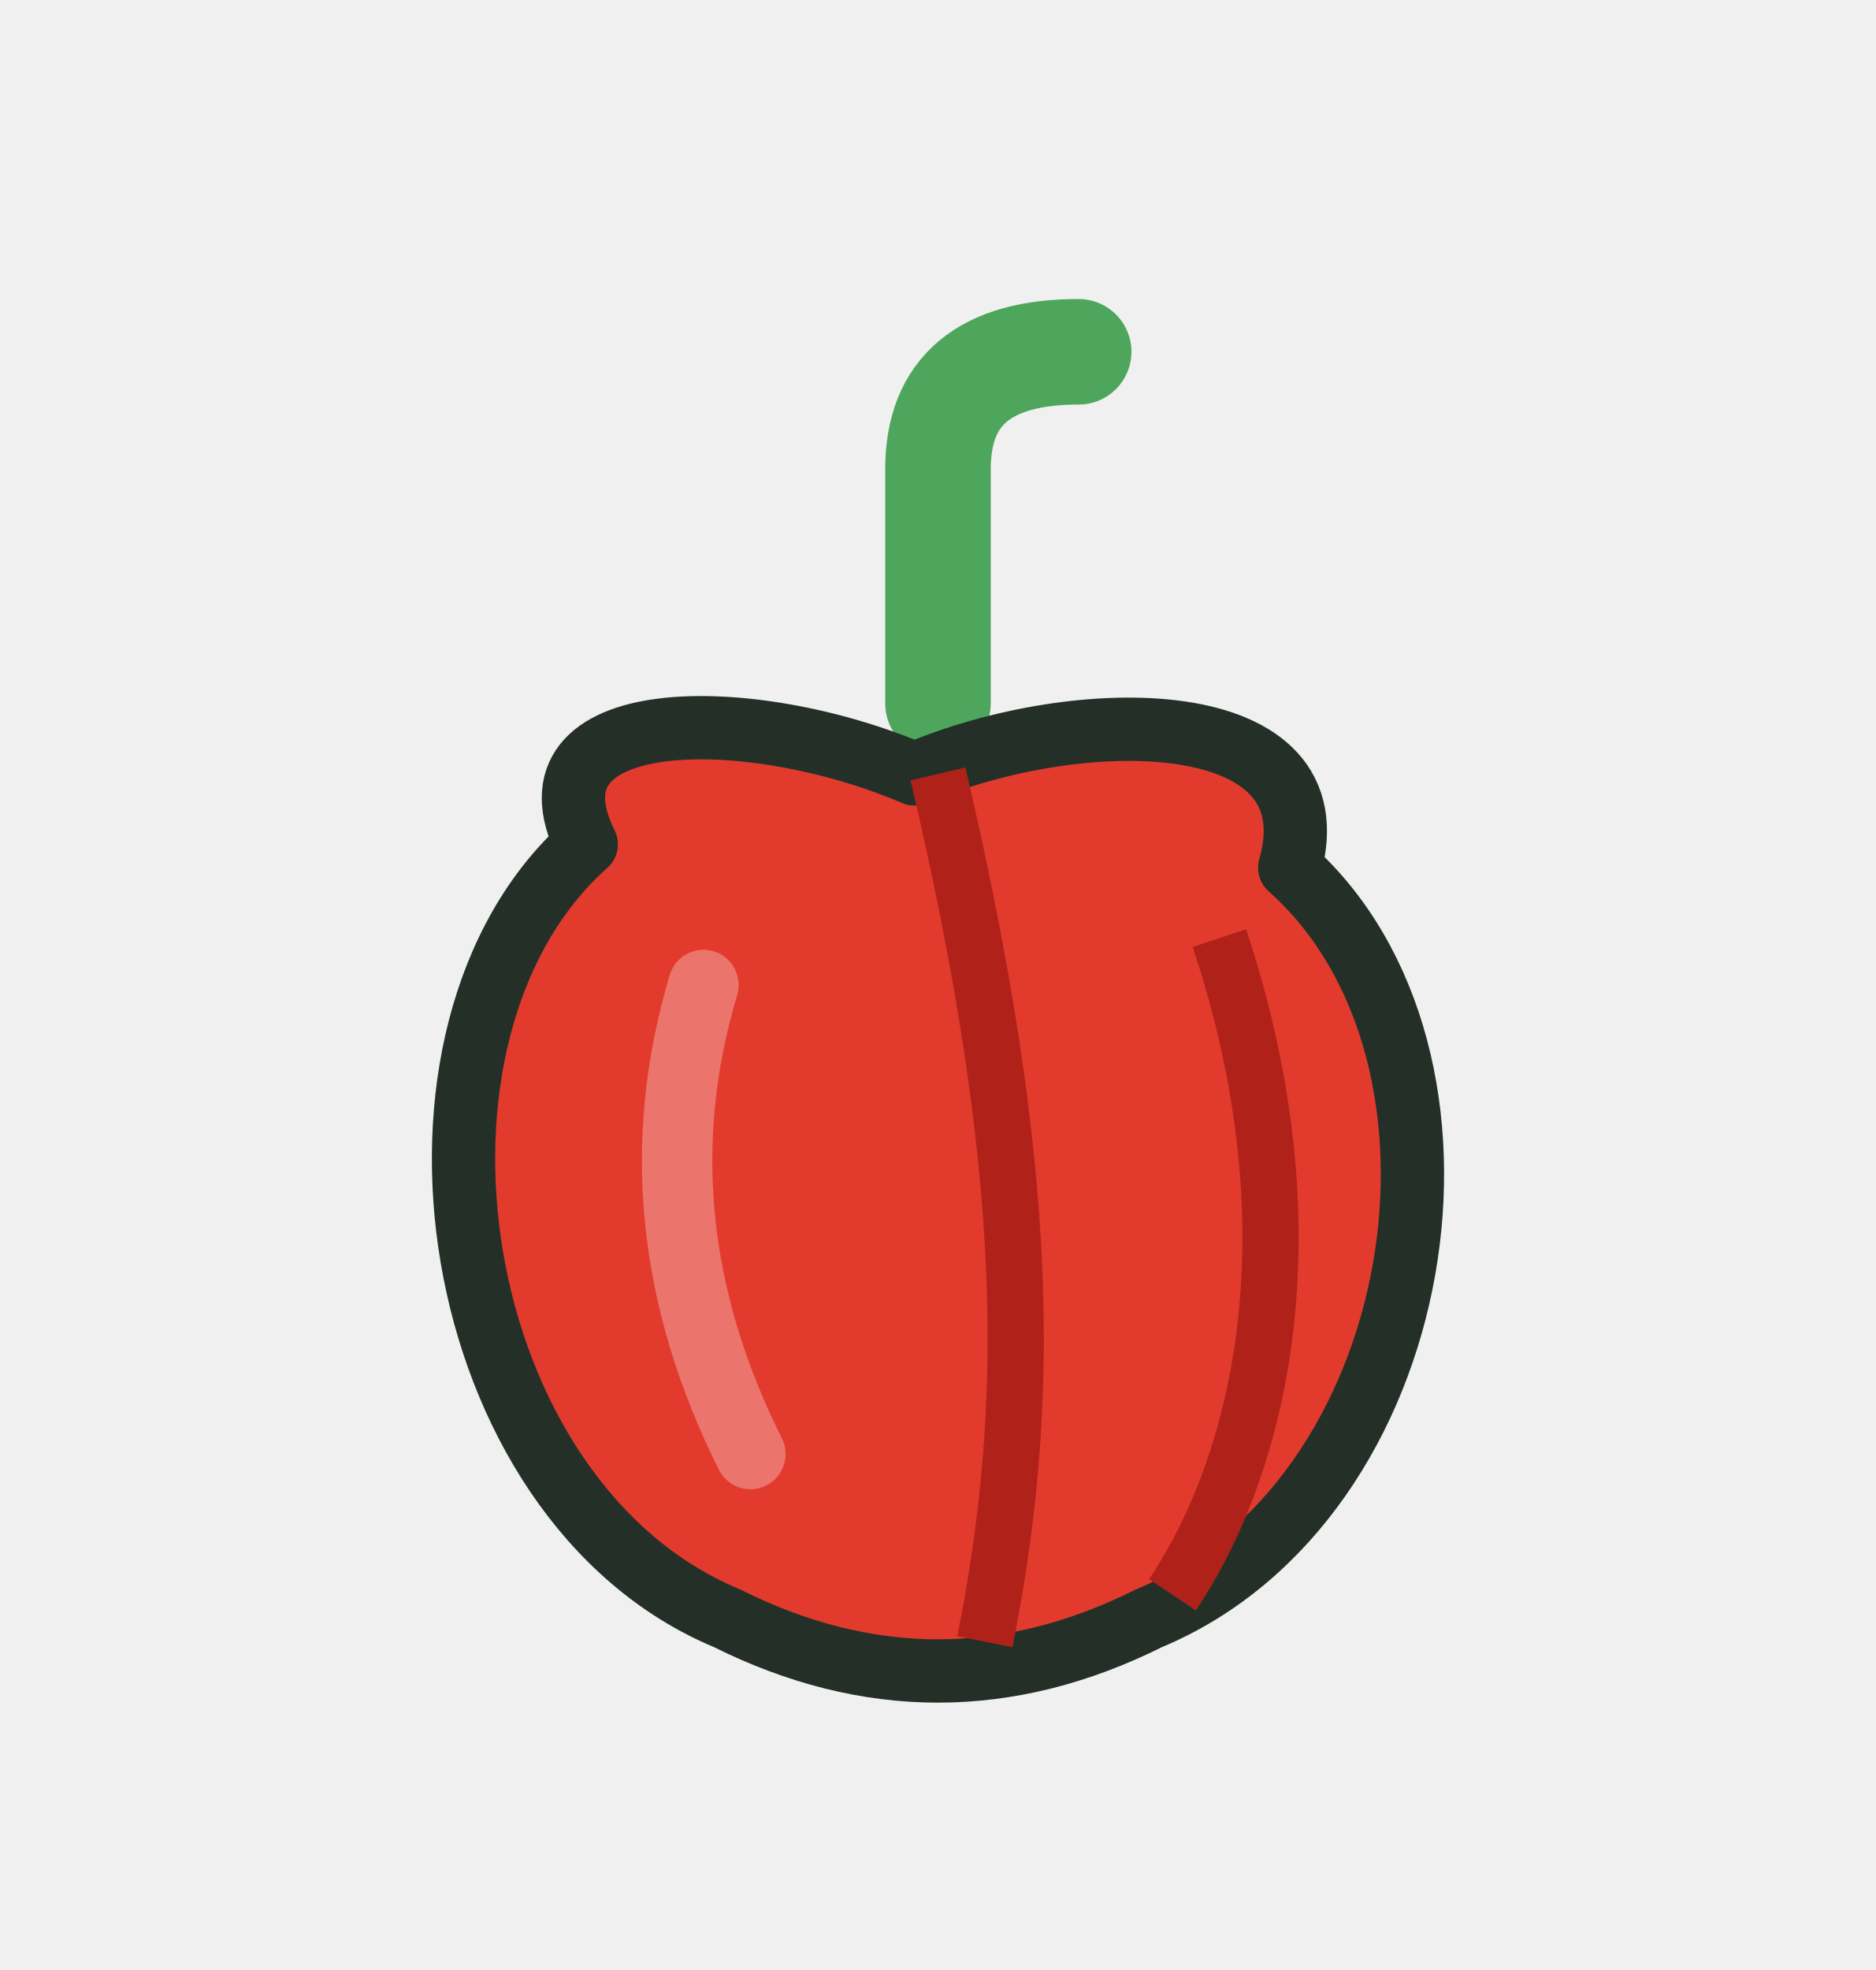
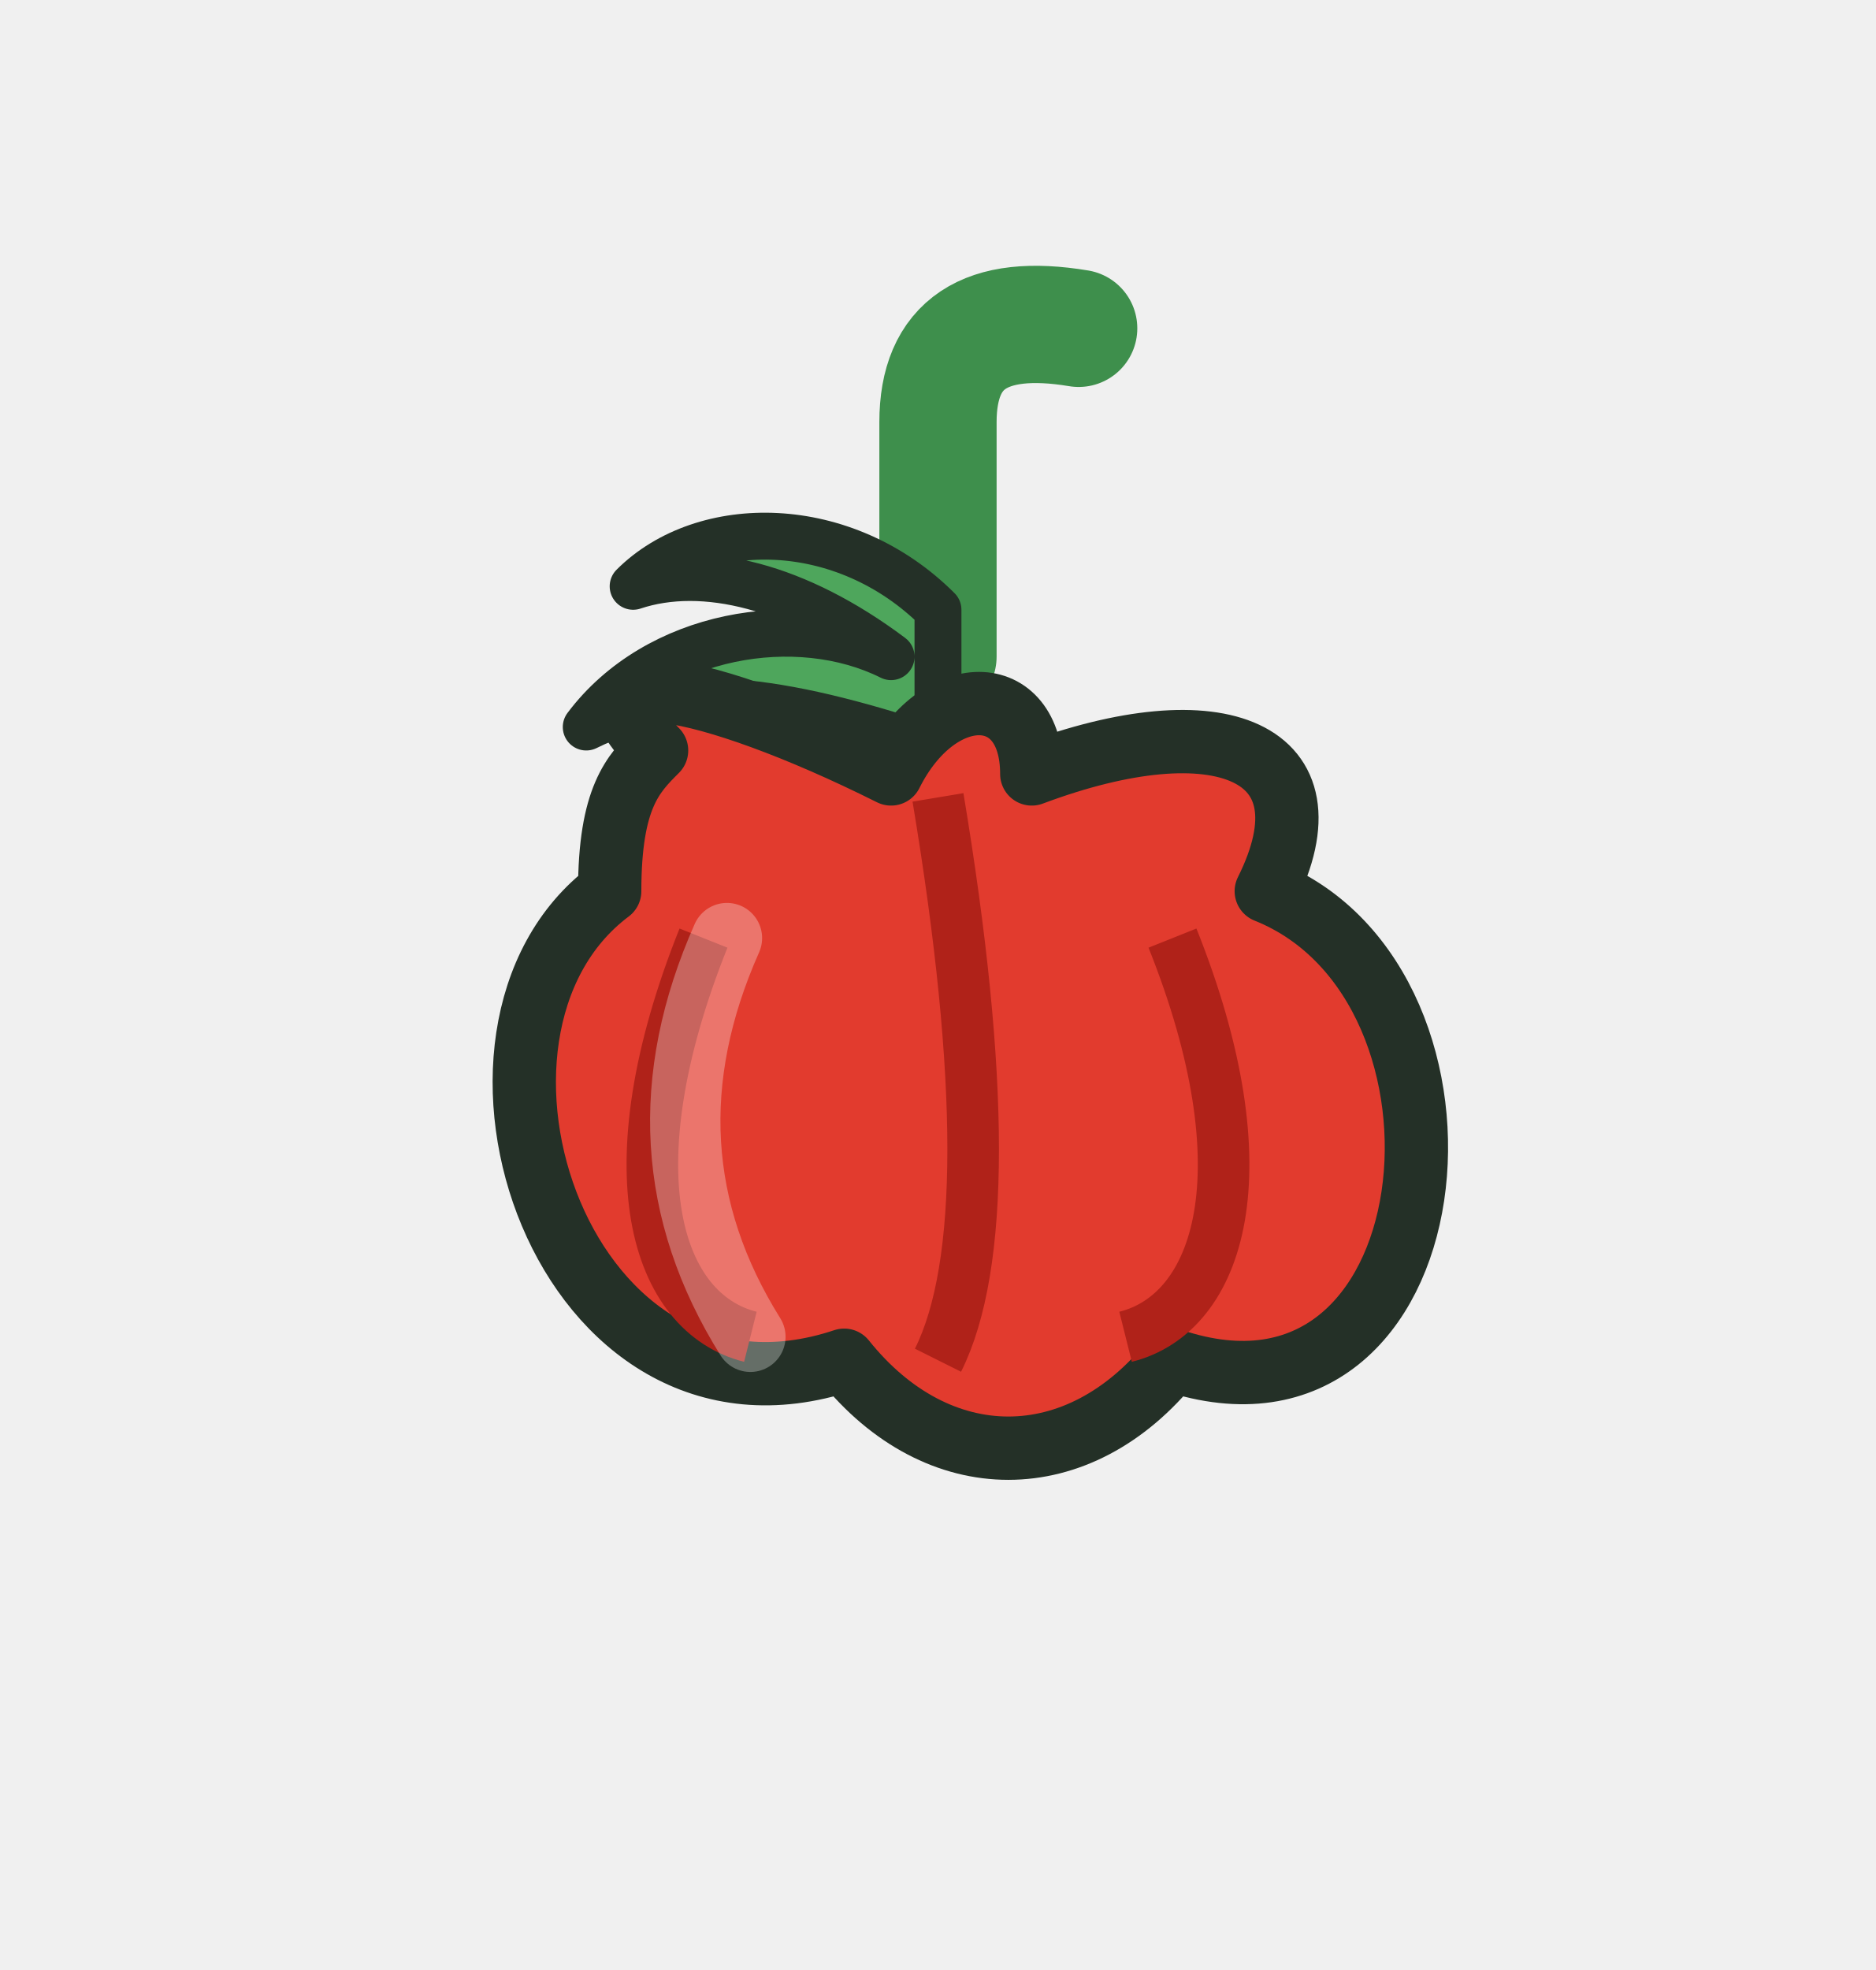
<svg xmlns="http://www.w3.org/2000/svg" viewBox="0 0 80 84">
-   <path d="M40,30 L40,20 Q40,15 46,15" fill="none" stroke="#4EA65C" stroke-width="4.5" stroke-linecap="round" />
-   <path d="M25,36 C22,30 32,30 39,33 C46,30 57,30 55,37 C64,45 61,64 49,69 C43,72 37,72 31,69 C19,64 16,44 25,36 Z" fill="#E23B2E" stroke="#243027" stroke-width="2.7" stroke-linejoin="round" />
-   <path d="M40,33 C44,50 44,60 42,70 M52,40 C56,52 54,62 50,68" fill="none" stroke="#B02219" stroke-width="2.4" />
-   <path d="M30,42 q-3,10 2,20" fill="none" stroke="#fff" stroke-width="3" opacity="0.3" stroke-linecap="round" />
+   <path d="M40,28 L40,18 Q40,13 46,14" fill="none" stroke="#3E8F4C" stroke-width="5" stroke-linecap="round" />
+   <path d="M40,26 C36,22 30,22 27,25 C30,24 34,25 38,28 C34,26 28,27 25,31 C29,29 34,30 40,32 Z" fill="#4EA65C" stroke="#243027" stroke-width="2" stroke-linejoin="round" />
+   <path d="M28,32 C24,28 30,29 38,33 C40,29 44,29 44,33 C52,30 57,32 54,38 C64,42 62,62 50,58 C46,63 40,63 36,58 C24,62 18,44 26,38 C26,34 27,33 28,32 Z" fill="#E23B2E" stroke="#243027" stroke-width="2.7" stroke-linejoin="round" />
+   <path d="M40,34 C42,46 42,54 40,58 M50,40 C54,50 52,56 48,57 M30,40 C26,50 28,56 32,57" fill="none" stroke="#B02219" stroke-width="2.2" />
+   <path d="M31,40 q-4,9 1,17" fill="none" stroke="#FFFFFF" stroke-width="3" opacity="0.3" stroke-linecap="round" />
</svg>
